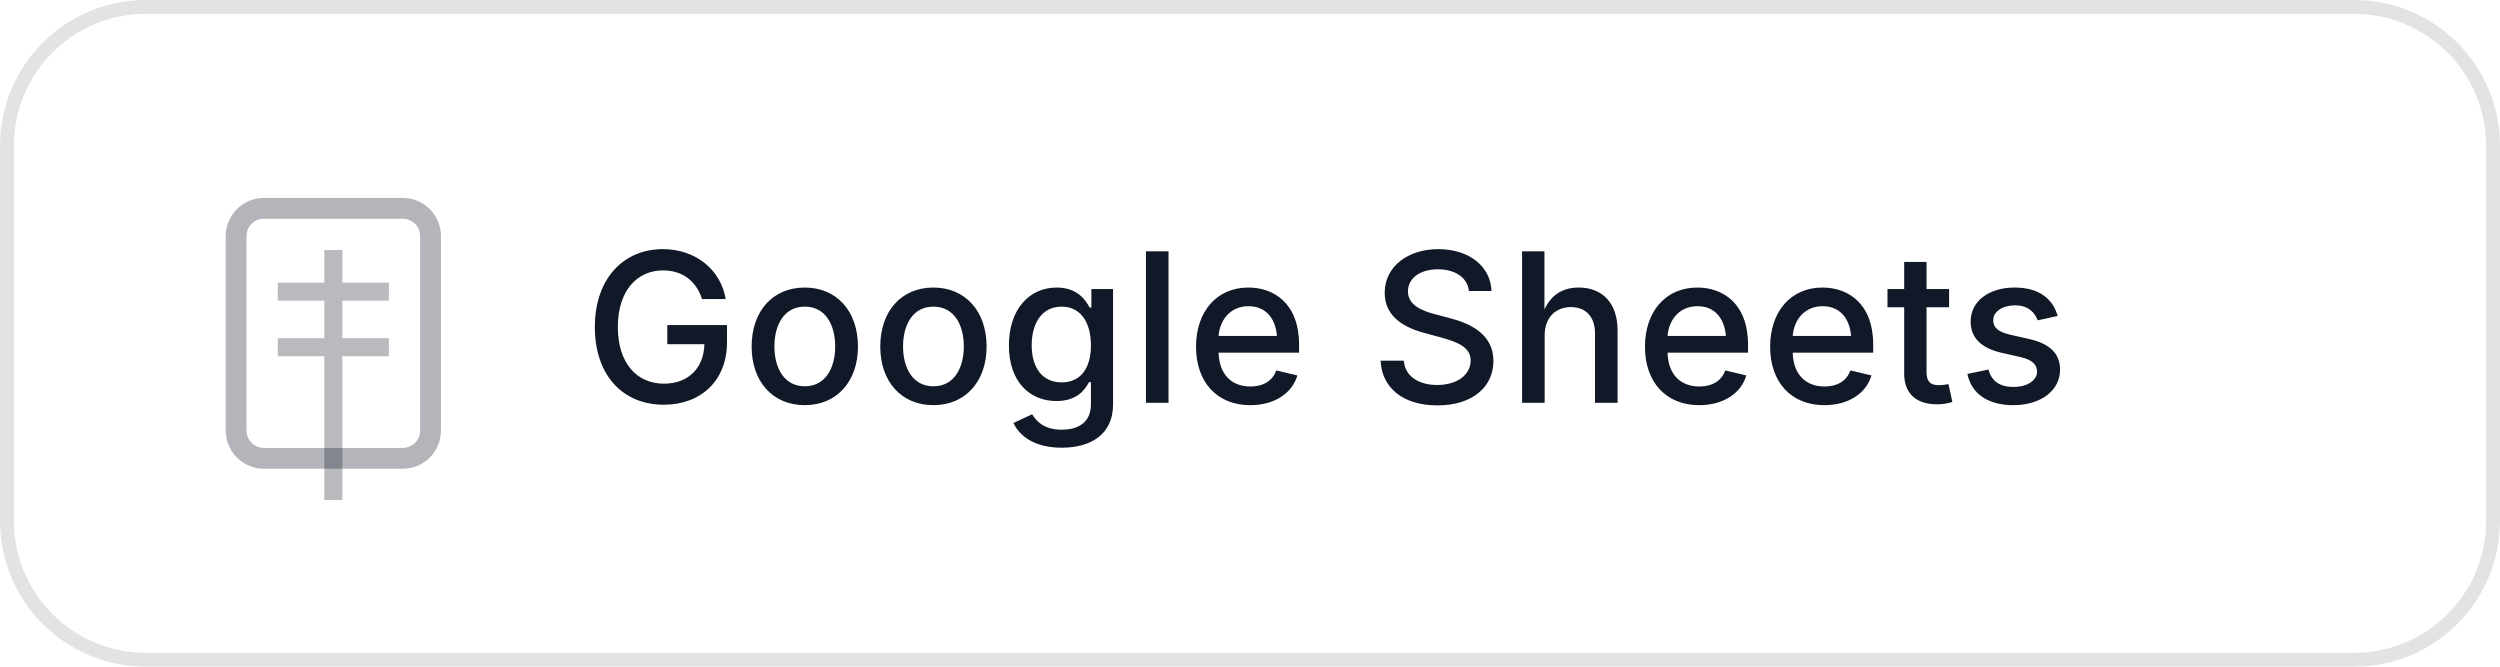
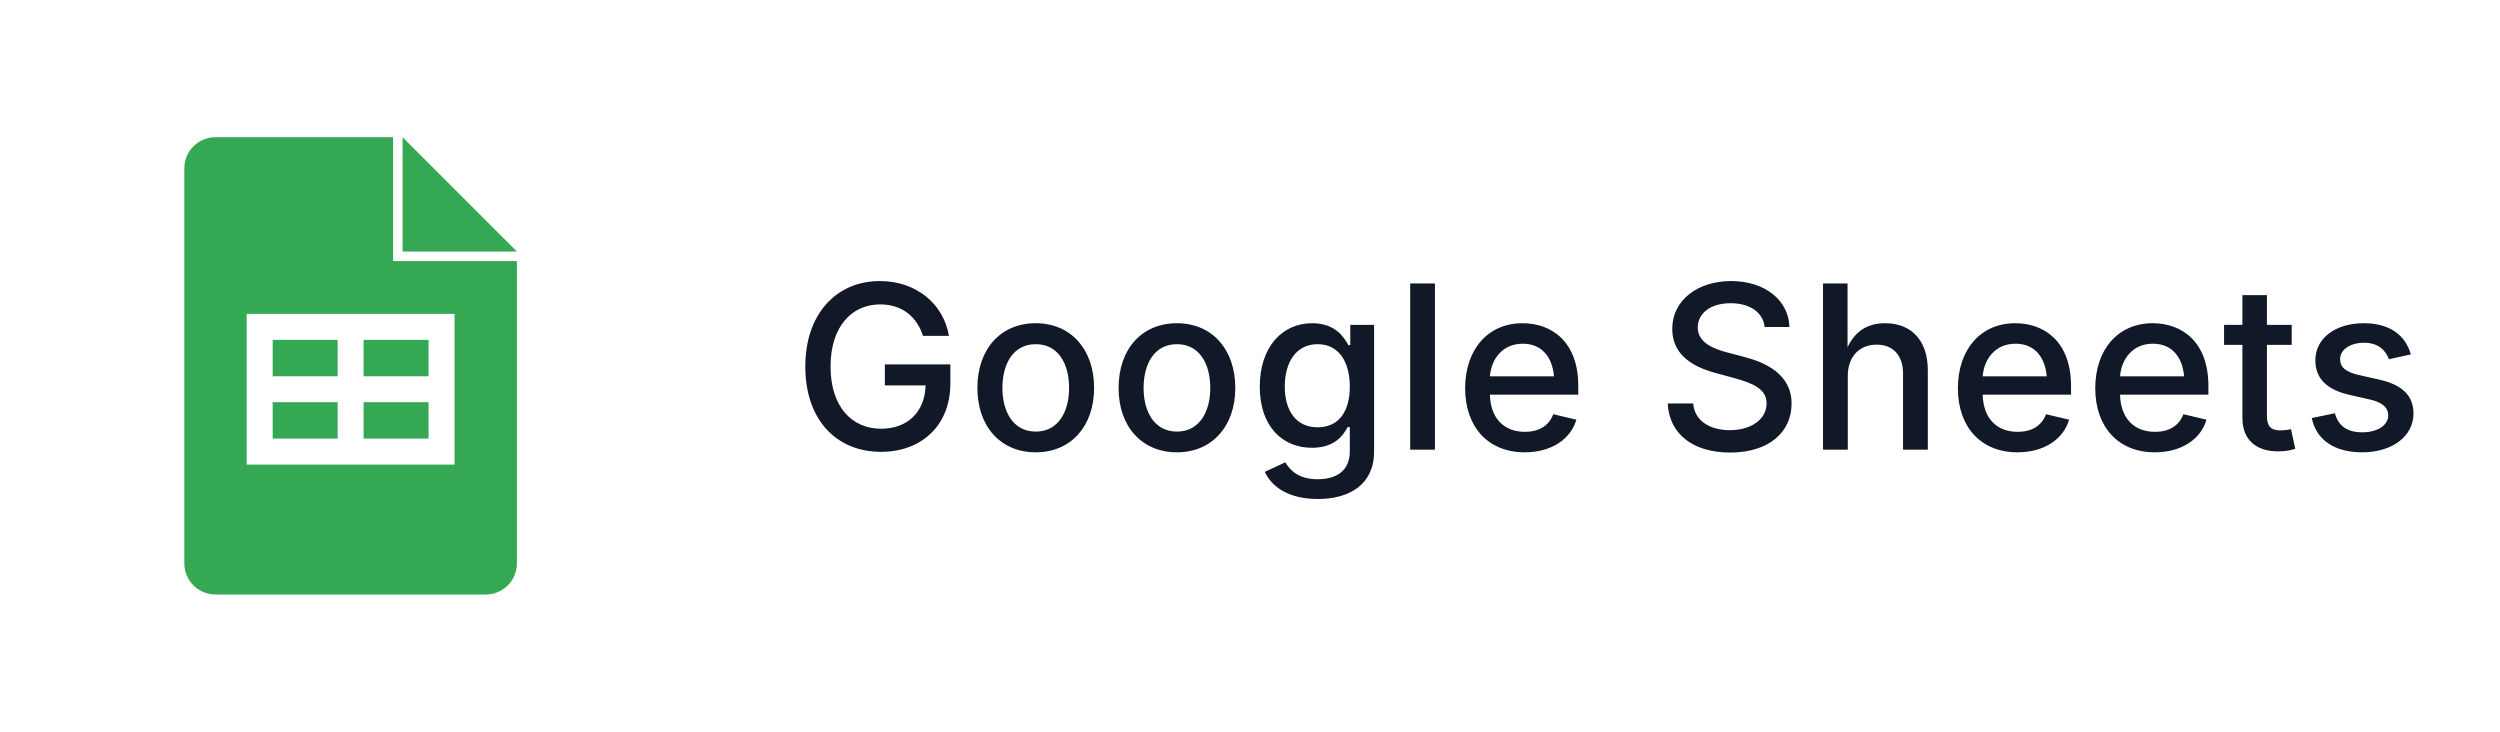
- <svg xmlns="http://www.w3.org/2000/svg" viewBox="0 0 180 48" role="img" aria-label="Google Sheets">
-   <rect x="0.5" y="0.5" width="179" height="47" rx="10" fill="none" stroke="#111827" stroke-opacity="0.12" />
-   <rect x="17" y="15" width="14" height="18" rx="2" fill="none" stroke="#111827" stroke-opacity="0.32" stroke-width="1.5" />
-   <path d="M20 21h8 M20 25h8 M24 18v18" stroke="#111827" stroke-opacity="0.3" stroke-width="1.3" />
-   <text x="42" y="29" font-family="Inter, system-ui, -apple-system, Segoe UI, Roboto, sans-serif" font-size="15" font-weight="500" letter-spacing="0.2" fill="#111827">Google Sheets</text>
+ <svg xmlns="http://www.w3.org/2000/svg" viewBox="0 0 164 48" role="img" aria-label="Google Sheets">
+   <g transform="translate(8,9) scale(1.25)">
+     <path d="M11.318 12.545H7.91v-1.909h3.41v1.91zM14.728 0v6h6l-6-6zm1.363 10.636h-3.41v1.91h3.41v-1.91zm0 3.273h-3.41v1.91h3.41v-1.91zM20.727 6.5v15.864c0 .904-.732 1.636-1.636 1.636H4.909a1.636 1.636 0 0 1-1.636-1.636V1.636C3.273.732 4.005 0 4.909 0h9.318v6.5h6.5zm-3.273 2.773H6.545v7.909h10.91v-7.91zm-6.136 4.636H7.91v1.91h3.41v-1.91z" fill="#34A853" />
+   </g>
+   <text x="52" y="29.5" font-family="Inter, system-ui, -apple-system, 'Segoe UI', Roboto, sans-serif" font-size="15" font-weight="500" letter-spacing="0.2" fill="#111827">Google Sheets</text>
</svg>
